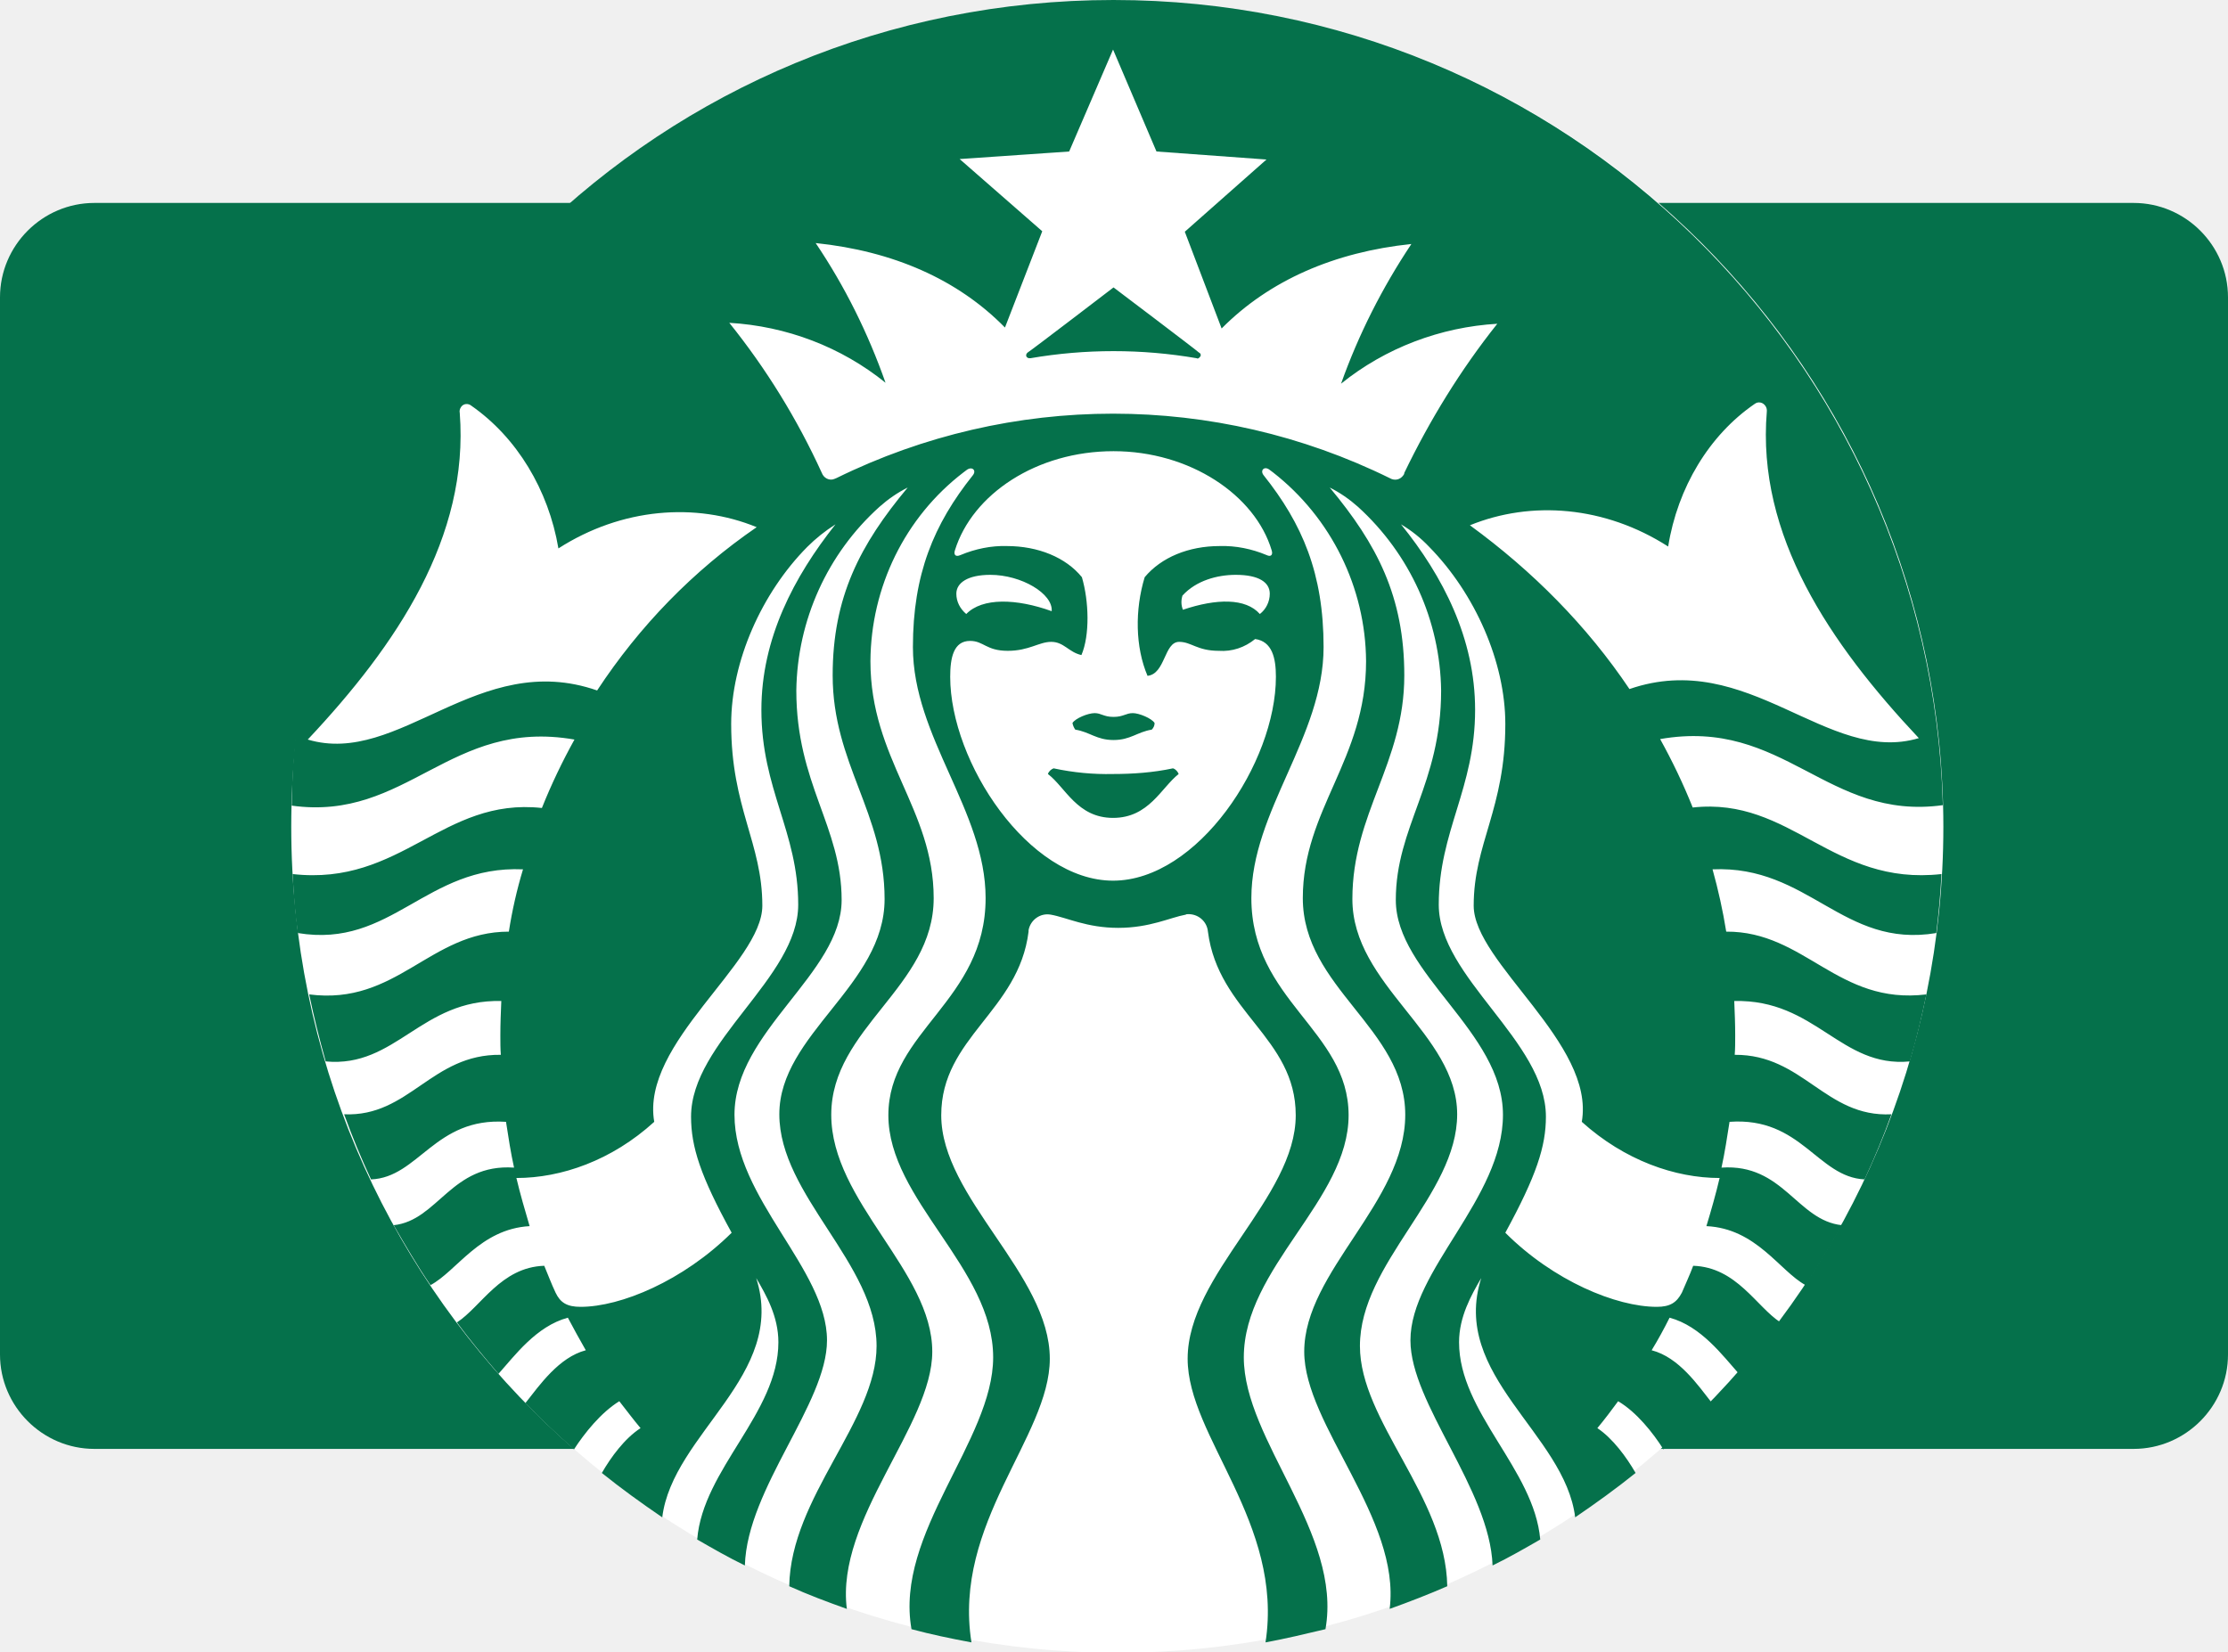
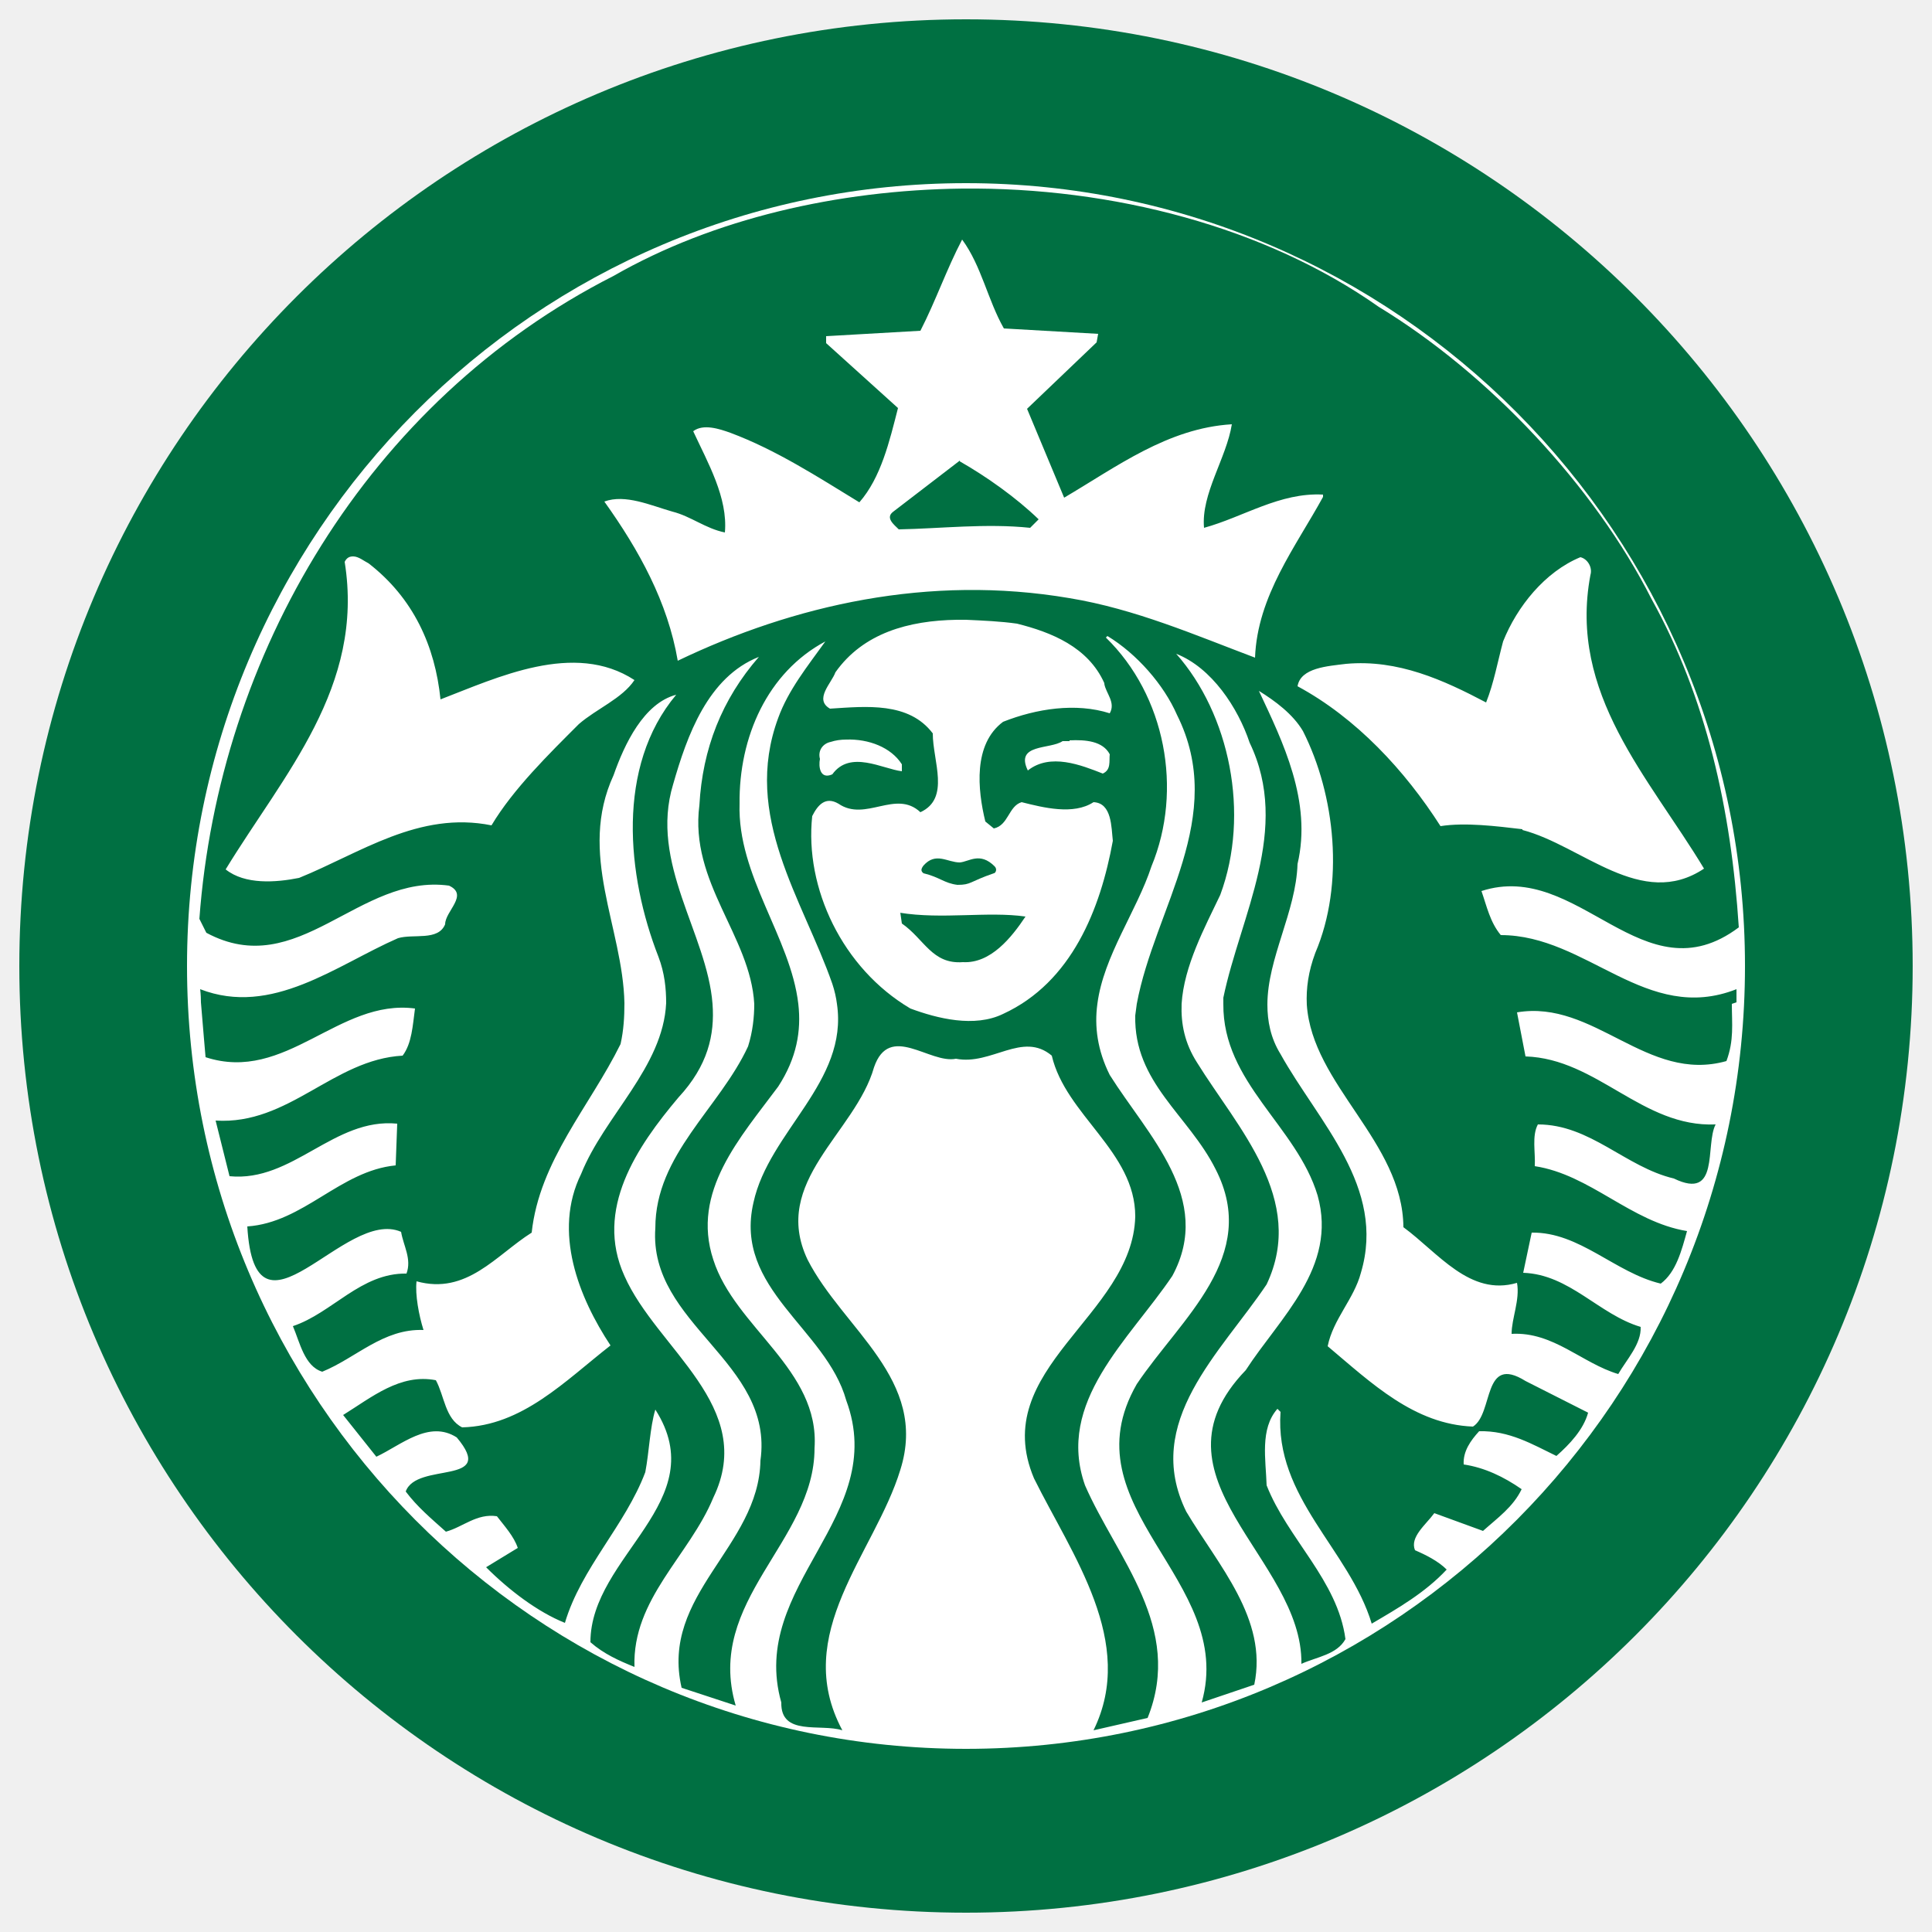
- <svg xmlns="http://www.w3.org/2000/svg" version="1.1" id="Starbucks" x="0px" y="0px" viewBox="0 0 472 350" style="enable-background:new 0 0 472 350;" xml:space="preserve">
-   <style type="text/css">
- 	.st0{fill:#05714B;}
- 	.st1{fill:#FFFFFF;}
- </style>
-   <path id="Card" class="st0" d="M20,43h432c11,0,20,9,20,20v224c0,11-9,20-20,20H20c-11,0-20-9-20-20V63C0,52,9,43,20,43z" />
-   <circle id="Round" class="st1" cx="236.7" cy="175.2" r="175" />
-   <path id="Starbucks-2" class="st0" d="M253.5,75.9L253.5,75.9c-5.8-1-11.7-1.5-17.6-1.5s-11.8,0.5-17.6,1.5  c-0.9,0.1-1.2-0.7-0.6-1.2c0.7-0.4,18.2-13.8,18.2-13.8s17.6,13.3,18.1,13.8c0.3,0.1,0.5,0.5,0.3,0.8  C254.1,75.8,253.8,76.1,253.5,75.9z M223.2,162.8L223.2,162.8c-0.5,0.2-1,0.6-1.2,1.2c3.7,2.8,6.2,9.3,13.8,9.3  c7.6,0,10.2-6.4,13.9-9.3c-0.2-0.5-0.6-1-1.2-1.2c-4.2,0.9-8.5,1.2-12.7,1.2C231.6,164.1,227.4,163.7,223.2,162.8z M235.9,151.9  L235.9,151.9c-2.1,0-2.6-0.8-4-0.8s-4.1,1.1-4.7,2.1c0.1,0.5,0.3,1,0.6,1.4c3.1,0.5,4.5,2.2,8.1,2.2s5-1.7,8.1-2.2  c0.4-0.4,0.6-0.9,0.6-1.4c-0.6-1-3.3-2.1-4.6-2.1C238.5,151.1,238,151.9,235.9,151.9L235.9,151.9z M411.3,185.2L411.3,185.2  c-0.2,4.2-0.6,8.4-1.1,12.5c-19.8,3.3-27-14.4-47.4-13.5c1.2,4.3,2.2,8.8,2.9,13.2c16.7-0.1,23.6,15.6,42.4,13.3  c-1,4.8-2.1,9.5-3.5,14.2c-14.7,1.4-19.9-13.2-37.2-12.8c0.1,2.4,0.2,4.8,0.2,7.3c0,1.4,0,2.8-0.1,4.1c14.5-0.1,19.2,13.3,33.2,12.6  c-1.7,4.7-3.6,9.3-5.7,13.8c-10-0.5-13.4-13.3-28.6-12.2c-0.5,3.2-1,6.5-1.7,9.7c13.1-0.9,16,11.2,25.5,12.2  c-2.4,4.4-5,8.6-7.7,12.7c-5.5-3-10.4-12-21-12.5c1-3.3,2-6.8,2.8-10.2c-9.4,0-20.1-3.7-29.2-11.9c2.9-16.6-22.9-33.7-22.9-45.8  c0-13.2,6.7-20.5,6.7-38.5c0-13.1-6.4-27.6-16.1-37.5c-1.8-1.9-3.8-3.5-6-4.8c8.9,11,15.7,24.2,15.7,39.3c0,16.7-7.7,25.7-7.7,41.3  c0,15.4,22.7,28.9,22.7,44.9c0,6.3-2,12.5-8.6,24.6c10.2,10.2,23.5,15.7,32.1,15.7c2.8,0,4.2-0.9,5.3-3c0.8-1.9,1.7-3.8,2.4-5.7  c9.2,0.3,13.4,8.7,18.5,12c-2.8,3.7-5.7,7.3-8.8,10.9c-3.4-3.8-8-10.1-14.7-11.9c-1.2,2.4-2.4,4.6-3.8,6.9  c5.8,1.5,9.8,7.4,12.8,11.2c-3.3,3.4-6.7,6.7-10.3,9.8c-2.2-3.5-5.7-7.9-9.6-10.2c-1.4,1.9-2.9,3.9-4.4,5.7c3.3,2.2,6.2,6.2,8.1,9.5  c-4.1,3.3-8.4,6.4-12.8,9.4c-2.2-17.8-26.5-30-19.9-50.7c-2.1,3.6-4.7,8.2-4.7,13.6c0,14.9,15.9,26.9,17.2,41.8  c-3.3,1.9-6.6,3.8-10.1,5.5c-0.6-16.2-17.4-34.3-17.4-47.7c0-14.9,19.6-30,19.6-47.8c0-17.6-22.7-29.9-22.7-45.5s9.6-24.5,9.6-44.4  c-0.2-14.8-6.6-28.9-17.6-38.9c-1.8-1.6-3.8-3-6-4.1c10,12,15.8,23.1,15.8,39.8c0,18.7-11,29.1-11,47.4s22.2,28.5,22.2,45.6  c0,17.1-20.6,31.5-20.6,49.1c0,15.9,18.2,31.9,18.5,50.9c-3.9,1.7-8,3.3-12.2,4.8c2.4-19.1-18.1-39-18.1-54.5  c0-17,21.4-31.7,21.4-50.2c0-18.3-21.7-26.9-21.7-45.9c0-18.8,13.4-29.3,13.4-50.2c-0.1-15.6-7.4-30.4-19.7-40  c-0.3-0.2-0.5-0.4-0.8-0.6c-1.1-0.8-2,0.2-1.2,1.2c8.2,10.3,12.7,20.8,12.7,36.4c0,19.1-15.3,34.7-15.3,53.2c0,21.7,20.6,28,20.6,46  s-22.2,32.3-22.2,51.3c0,17.6,20.9,37.3,17.3,57.6c-4.2,1-8.4,2-12.7,2.8c3.9-25.3-16.5-43.6-16.5-60.1c0-17.9,22.9-34.1,22.9-51.6  c0-16.5-16.4-21.8-18.6-38.9c-0.2-2.2-2.1-3.8-4.3-3.7c-0.1,0-0.3,0-0.4,0.1c-3.3,0.6-7.6,2.8-14.3,2.8s-10.9-2.2-14.3-2.8  c-2.2-0.4-4.3,1.1-4.7,3.3c0,0.1,0,0.2,0,0.3c-2.1,16.9-18.5,22.4-18.5,38.9c0,17.5,23,33.7,23,51.6c0,16.5-20.6,34.8-16.6,60.1  c-4.3-0.8-8.6-1.7-12.7-2.8c-3.6-20.3,17.3-40,17.3-57.6c0-18.9-22.2-33.4-22.2-51.3c0-17.8,20.6-24.2,20.6-46  c0-18.5-15.4-34.1-15.4-53.2c0-15.4,4.4-26,12.7-36.4c0.8-1-0.1-1.9-1.2-1.2c-0.3,0.2-0.5,0.4-0.8,0.6c-12.4,9.5-19.6,24.3-19.7,40  c0,20.7,13.4,31.3,13.4,50.2c0,18.9-21.7,27.5-21.7,45.9c0,18.4,21.4,33.1,21.4,50.2c0,15.6-20.5,35.5-18.1,54.5  c-4.2-1.5-8.2-3-12.2-4.8c0.3-18.9,18.5-35,18.5-50.9c0-17.5-20.6-31.9-20.6-49.1c0-17,22.3-27.3,22.3-45.6s-11-28.7-11-47.4  c0-16.6,5.8-27.7,15.9-39.8c-2.2,1.1-4.2,2.5-6,4.1c-11,9.9-17.4,24-17.6,38.9c0,19.8,9.6,28.8,9.6,44.4s-22.7,27.8-22.7,45.5  s19.6,32.7,19.6,47.8c0,13.4-16.9,31.3-17.4,47.7c-3.5-1.7-6.8-3.6-10.1-5.5c1.2-14.9,17.2-26.8,17.2-41.8c0-5.5-2.6-10-4.7-13.6  c6.6,20.6-17.7,32.9-19.9,50.7c-4.4-3-8.7-6.1-12.8-9.4c1.9-3.3,4.8-7.3,8.2-9.5c-1.6-1.9-3-3.8-4.5-5.7c-3.9,2.4-7.4,6.8-9.6,10.2  c-3.5-3.1-7-6.4-10.3-9.8c3-3.8,7.1-9.7,12.8-11.2c-1.3-2.3-2.6-4.6-3.8-6.9c-6.7,1.8-11.3,8.1-14.7,11.9c-3-3.5-6-7.1-8.8-10.9  c5.1-3.3,9.3-11.7,18.5-12c0.8,1.9,1.5,3.8,2.4,5.7c1,2.1,2.4,3,5.3,3c8.5,0,21.7-5.5,32-15.7c-6.6-12-8.6-18.2-8.6-24.6  c0-15.9,22.7-29.4,22.7-44.9c0-15.5-7.8-24.4-7.8-41.3c0-15.1,6.9-28.2,15.7-39.3c-2.2,1.4-4.2,3-6,4.8  c-9.6,9.7-16.1,24.2-16.1,37.5c0,17.8,6.6,25.2,6.6,38.5c0,12.2-25.8,29.1-22.9,45.8c-9,8.2-19.7,11.9-29.2,11.9  c0.8,3.4,1.8,6.8,2.8,10.2c-10.5,0.6-15.4,9.5-21,12.5c-2.8-4.1-5.3-8.4-7.8-12.7c9.4-1,12.2-13.1,25.5-12.2  c-0.7-3.2-1.2-6.4-1.7-9.7c-15.1-1-18.5,11.8-28.6,12.2c-2.1-4.5-4-9.1-5.7-13.8c13.8,0.6,18.5-12.8,33.2-12.6  c-0.1-1.3-0.1-2.7-0.1-4.1c0-2.5,0.1-4.9,0.2-7.3c-17-0.4-22.3,14.2-37.2,12.8c-1.3-4.6-2.5-9.4-3.5-14.2  c18.6,2.4,25.5-13.3,42.3-13.3c0.7-4.5,1.7-8.9,3-13.2C90.2,183.3,83,201,63.1,197.7c-0.6-4.1-0.9-8.2-1.1-12.5  c23.1,2.6,31.7-16.3,52.8-14c2-5,4.3-9.8,6.9-14.5c-26.4-4.6-35.4,17.4-59.9,14C62.8,75.9,140.4,0,235.9,0s173,75.9,175.7,170.6  c-24.6,3.4-33.6-18.6-59.9-14c2.6,4.7,4.9,9.5,6.9,14.5C379.5,168.8,388.1,187.8,411.3,185.2L411.3,185.2z M160.3,111.7L160.3,111.7  c-12.9-5.3-28.6-4.1-42,4.5c-2.1-12.4-8.8-23.5-18.4-30.2c-0.7-0.6-1.7-0.5-2.2,0.2c-0.3,0.4-0.4,0.9-0.3,1.3  c2,26.3-13.3,49.1-32.2,69.2c19.4,5.8,36.1-19.2,61.3-10.4C135.5,132.6,146.9,120.9,160.3,111.7z M235.9,95.6L235.9,95.6  c-16.3,0-29.9,9.1-33.6,21c-0.3,0.9,0.1,1.5,1.2,1c3.1-1.3,6.5-2,9.8-1.9c6.6,0,12.5,2.4,15.9,6.6c1.5,5.1,1.7,12.3-0.1,16.5  c-2.7-0.6-3.7-2.8-6.4-2.8c-2.6,0-4.7,1.9-9.2,1.9c-4.6,0-5.1-2.1-8-2.1c-3.5,0-4.2,3.6-4.2,7.6c0,18.1,16.6,43.2,34.5,43.2  s34.5-25,34.5-43.2c0-4-0.8-7.5-4.4-8c-2.2,1.8-4.9,2.7-7.7,2.5c-4.6,0-5.8-1.9-8.4-1.9c-3.2,0-2.9,6.8-6.7,7.2  c-2.6-6.1-2.7-14-0.6-20.9c3.5-4.2,9.3-6.6,15.9-6.6c3.4-0.1,6.8,0.6,9.9,1.9c1,0.5,1.4-0.1,1.1-1  C265.9,104.9,252.1,95.6,235.9,95.6z M261.8,121.8L261.8,121.8c-3.9,0-8.4,1.2-11.3,4.4c-0.3,1-0.3,2,0.1,3  c7.1-2.4,13.3-2.5,16.3,0.9c1.3-1,2.1-2.6,2.1-4.3C269,123.4,266.7,121.8,261.8,121.8L261.8,121.8z M204.7,130.1L204.7,130.1  c3.4-3.5,10.6-3.3,18.1-0.6c0.3-3.7-6.4-7.7-13-7.7c-4.8,0-7.2,1.7-7.2,4C202.6,127.5,203.4,129,204.7,130.1L204.7,130.1z   M317.2,68.6L317.2,68.6c-12,0.7-23.7,5.1-33.1,12.7c3.7-10.4,8.7-20.3,14.9-29.6c-16.3,1.7-30.1,7.7-40.2,17.9L251,49.1l17.3-15.3  L245,32.1l-9.2-21.6l-9.3,21.6l-23.2,1.6l17.5,15.3l-7.9,20.4c-10-10.2-23.7-16.2-40.1-17.9c6.2,9.2,11.1,19.1,14.8,29.6  c-9.4-7.6-21-12-33.1-12.7c7.8,9.7,14.4,20.4,19.6,31.8c0.4,1.1,1.6,1.7,2.6,1.3c0.2-0.1,0.3-0.1,0.5-0.2c37-18.2,80.2-18.2,117.2,0  c1,0.6,2.2,0.4,2.9-0.6c0.1-0.1,0.2-0.3,0.2-0.5C302.9,89,309.4,78.4,317.2,68.6z M345.2,146L345.2,146  c25.2-8.7,41.9,16.2,61.3,10.4c-18.8-20-34.4-42.9-32.2-69.2c0.1-0.9-0.5-1.7-1.3-1.9c-0.5-0.1-0.9,0-1.3,0.3  c-9.6,6.6-16.3,17.7-18.3,30.2c-13.4-8.6-29-9.8-42-4.5C324.7,121,336.2,132.6,345.2,146L345.2,146z" />
+ <svg xmlns="http://www.w3.org/2000/svg" version="1.1" viewBox="0 0 250 250">
+   <defs>
+     <style>
+       .cls-1, .cls-2 {
+         fill: #fff;
+       }
+ 
+       .cls-3 {
+         fill: #007042;
+       }
+ 
+       .cls-4 {
+         fill: #007042;
+       }
+ 
+       .cls-2 {
+         isolation: isolate;
+         opacity: 1;
+       }
+     </style>
+   </defs>
+   <g>
+     <g id="Layer_1">
+       <circle class="cls-3" cx="125" cy="125" r="122.5" />
+       <g id="g4387">
+         <path id="path3040" class="cls-1" d="M225.8,125c0,56-45.1,101.3-100.8,101.3S24.2,181,24.2,125,69.3,23.7,125,23.7s100.8,45.4,100.8,101.3Z" />
+         <g id="g4381">
+           <path id="inner_artwork" class="cls-3" d="M124.2,59.7c3.5,2,7.3,4.7,10.2,7.5l-1.1,1.1c-5.7-.6-11.6.1-17,.2-.6-.6-1.8-1.5-.7-2.3l8.6-6.6h0ZM224.1,129.9c0,2.6.3,4.7-.7,7.4-10.3,2.9-17.1-8-27.1-6.3l1.1,5.7c9.3.3,15.1,9.2,24.6,8.8-1.4,2.7.6,9.9-5.4,7-6.3-1.5-10.8-7-17.6-7-.8,1.5-.3,3.6-.4,5.4,7.2,1.1,12.4,7.2,19.7,8.4-.7,2.5-1.4,5.3-3.4,6.8-5.9-1.4-10.5-6.7-16.7-6.6l-1.1,5.2c6,.2,9.8,5.4,15.2,7,.1,2.2-1.8,4.2-2.9,6.1-4.7-1.4-8.4-5.5-13.8-5.2,0-2,1.1-4.4.7-6.6-6.1,1.8-10.2-3.9-14.7-7.2-.1-11.1-11.8-18.4-12.5-28.8-.1-2.1.2-4.3,1.1-6.7,3.8-8.9,2.6-20.4-1.6-28.7-1.3-2.2-3.6-3.9-5.7-5.2,3.1,6.6,6.9,14.3,5,22.4-.2,6.2-3.9,12.2-3.9,18.2,0,2.1.4,4.3,1.7,6.4,4.9,8.8,13.7,17.2,10.4,28.3-.9,3.4-3.6,6-4.3,9.5,5.7,4.8,11.2,10.1,18.8,10.4,2.7-1.7,1.2-9.4,6.8-5.9l8.1,4.1c-.6,2.2-2.4,4.1-4.1,5.6-3.1-1.5-6.1-3.3-10-3.2-1.1,1.2-2.1,2.6-2,4.3,2.7.4,5.2,1.6,7.5,3.2-1.1,2.3-3.1,3.7-5,5.4l-6.3-2.3c-1.1,1.5-3.2,3.1-2.5,4.8,1.4.6,3,1.4,4.1,2.5-2.8,3-6.3,5-9.7,7-2.9-9.6-12.6-16.3-11.8-27.4l-.4-.4c-2.3,2.6-1.5,6.6-1.4,9.9,2.7,6.9,9.2,12.3,10.2,19.9-1.1,2-3.7,2.3-5.7,3.2.2-13.7-20.6-24.1-7.2-38,4.4-6.8,11.9-13.3,9.3-22.6-2.7-9-12.3-14.6-12.2-24.8v-.8c2.2-10.6,8.8-21.8,3.4-33-1.5-4.5-4.9-9.7-9.5-11.5,6.9,7.8,9.6,20.7,5.7,31.2-2,4.2-4.7,9.2-5,14.1h0c-.1,2.6.4,5.1,2,7.6,5.2,8.4,14.2,17.7,9,28.7-5.9,8.8-16.1,17.8-10.4,29.4,4.1,6.9,10.6,13.9,8.8,22.4l-6.8,2.3c4.5-15.9-17.6-25.2-8.4-41.2,5.7-8.5,16-16.5,10.2-27.8-3.5-7-10.6-11.2-10.4-19.9l.2-1.5c2.3-12.4,11.8-24.2,5.2-37.4-1.7-3.9-5.2-7.9-9-10.2l-.2.2c7.7,7.5,10,19.7,5.9,29.6-1.9,5.8-6.2,11.6-7,17.8-.4,2.9,0,6,1.6,9.2,4.9,7.8,13.5,16,8.1,26-5.6,8.3-15.1,16.3-11.3,27.1,4.1,9.4,12.8,18.4,8.1,30.1l-7,1.6c5.6-11.4-2.8-22.7-7.7-32.6-6-14.2,12.8-21,13.1-33.9,0-8.4-9-13.1-10.8-20.8-3.8-3.2-7.8,1.3-12.4.4-3.4.7-8.6-4.7-10.6,1.1-2.4,8.5-13.4,14.8-8.6,24.9,4.6,9,15.7,15.5,12,27.2-3.3,10.8-14.2,21.2-7.5,33.7-2.8-.9-8,.8-7.9-3.6-4.3-15.2,14-24,8.4-39.1-2.6-9.3-14.6-14.4-12-25.6,2-9.2,12.3-15.6,10.8-25.7-.1-.8-.3-1.7-.6-2.6-3.8-10.9-11.7-21.7-7-34.4,1.3-3.6,3.8-6.7,6.1-9.9-7.5,4-11.2,12.4-11.1,21-.3,9.3,6.6,17.3,7.6,25.9.4,3.5-.2,7-2.6,10.7-4.9,6.6-11.3,13.6-8.4,22.4,2.8,8.8,13.8,14.2,13.1,24.4,0,12.1-14.2,19.7-10.2,33.3l-7-2.3c-2.8-12.1,10-18.2,10.2-29.4,1.8-12.8-14.5-17.6-13.6-30.1,0-9.5,8.3-15.5,12-23.5.6-1.9.8-3.8.8-5.5-.5-8.8-8.4-15.7-7.1-25.7.4-7.3,2.9-13.7,7.7-19.2-6.6,2.6-9.3,10.2-11.1,16.5-3.1,10.2,4.4,19.3,5.1,28.4.3,4-.6,8-4.4,12.1-5.4,6.4-10.9,14.5-7,23.1,4.2,9.5,17.2,16.9,11.5,28.7-3.1,7.5-10.5,13.1-10.2,21.9-2-.8-4-1.7-5.7-3.2,0-11.2,16-18.2,8.4-30.1-.7,2.3-.8,5.5-1.3,8.1-2.6,6.9-8.3,12.4-10.4,19.5-3.5-1.4-7.2-4.2-10.2-7.2l4.1-2.5c-.5-1.5-1.7-2.8-2.7-4.1-2.6-.4-4.4,1.4-6.6,2-1.9-1.7-3.7-3.2-5.2-5.2,1.4-3.9,11.9-.7,6.6-7-3.6-2.3-7.2,1-10.4,2.5l-4.3-5.4c3.7-2.3,7.4-5.4,12-4.5,1.1,2,1.2,5,3.4,6.1,7.8-.2,13.3-6,19.2-10.6-4.1-6.2-7.5-14.7-3.8-22.2,3-7.5,10.6-13.8,11-22.1,0-1.9-.2-3.9-1-6-4.1-10.5-5.5-24.6,2.3-33.9-4.2,1.1-6.7,6.4-8.1,10.4-4.7,10.2,1.2,19.7,1.4,29.5,0,1.8-.1,3.5-.5,5.3-4,8.1-10.5,15.1-11.5,24.4-4.6,2.9-8.4,8.1-14.9,6.3-.2,1.7.3,4.4.9,6.3-5.2-.2-8.7,3.6-13.1,5.4-2.3-.7-2.9-3.8-3.8-5.9,5.1-1.7,8.8-6.9,14.7-6.8.7-1.9-.4-3.6-.7-5.4-7.3-3.2-18.9,16.1-19.9-.7,7.3-.5,12-7.2,19.2-7.9l.2-5.4c-8.2-.8-13.5,7.6-21.7,6.8l-1.8-7.2c9.5.6,15.2-7.9,24.2-8.4,1.2-1.6,1.3-3.9,1.6-6.1-9.9-1.3-16.7,9.7-27.1,6.3,0,0-.4-4.6-.6-7.1h0c0-1-.1-1.7-.1-1.7,9.3,3.6,17.6-3.1,25.6-6.6,2-.6,5.2.4,6.1-1.8,0-1.7,3.1-3.8.5-5-11.7-1.6-19.5,12.5-31.4,6.1l-.9-1.8c2.5-34.1,21.7-67,53.6-83.2,12.9-7.4,29-11.1,45.1-11.3,19.5-.2,39.3,5,53.9,15.3,14.3,8.7,27.9,23.2,35.3,37.8,7.1,12.8,10.3,27.2,11.3,42.5-12.4,9.3-20.7-8.8-33.3-4.7.7,2,1.1,4,2.5,5.7,11.2,0,18.8,11.6,30.5,7v1.7h0ZM82.1,88c-7.8-5.1-17.8-.3-25.1,2.5-.7-6.9-3.5-13.1-9.3-17.6-.6-.3-1.3-.9-2-.9-.4,0-.8.1-1.1.7,2.6,16.2-7.9,27.5-15.4,39.8,2.5,2,6.5,1.7,9.5,1.1,7.9-3.2,15.5-8.7,24.9-6.8,2.8-4.7,7.5-9.3,11.3-13.1,2.3-2,5.6-3.3,7.2-5.7h0ZM106.1,98.2c-.2,1,0,2.7,1.6,2,2.3-3.2,6.5-.7,9-.4v-.9c-1.4-2.2-4.3-3.3-7.2-3.2-.7,0-1.4.1-2,.3-1,.2-1.7,1.1-1.4,2.2h0ZM142.9,88.4c-2.1-4.7-6.9-6.6-11.3-7.7-2.1-.3-4.4-.4-6.6-.5-.4,0-.8,0-1.2,0-6.2.1-12.1,1.7-15.7,6.8-.5,1.4-2.8,3.5-.7,4.7,4.7-.3,10.2-.9,13.3,3.2,0,3.6,2.3,8.4-1.6,10.2-3.2-3-7.1,1.3-10.6-1.1-1.7-1-2.7.2-3.4,1.6-1,9.3,3.9,19.7,12.7,24.9,3.5,1.3,8.3,2.5,12,.7,8.9-4.1,12.6-13.6,14.2-22.4-.2-1.7-.1-4.9-2.5-5-2.6,1.7-6.5.7-9.3,0-1.7.5-1.7,3-3.6,3.4l-1.1-.9c-1-4.1-1.6-10,2.3-12.9,4.3-1.7,9.4-2.5,13.8-1.1.8-1.4-.5-2.6-.7-3.8h0ZM138.4,95.9c-.3,0-.6,0-.9,0-1.6,1.1-6.2.3-4.5,3.8,2.9-2.3,6.9-.7,9.7.4,1.1-.5.8-1.6.9-2.5-.9-1.7-3.1-1.9-5.2-1.8ZM171.2,64c-5.6-.3-10.3,2.9-15.4,4.3-.4-4.4,2.9-9,3.6-13.4-8.3.5-14.9,5.5-21.7,9.5-1.6-3.8-3.2-7.7-4.8-11.5l9-8.6.2-1.1-12.2-.7c-2.1-3.7-2.9-8.1-5.4-11.5-2,3.8-3.4,7.9-5.4,11.8l-12.2.7v.9l9.3,8.4c-1.1,4.3-2.2,9-5,12.2-5.4-3.3-10.8-6.8-16.7-9-1.4-.5-3.5-1.2-4.8-.2,1.9,4.1,4.5,8.6,4.1,13.1-2.5-.5-4.4-2.1-6.8-2.7-2.8-.8-6.1-2.3-8.8-1.3,4.5,6.3,8.2,13,9.5,20.6,15-7.2,32.5-11.2,50.7-8.1,8.5,1.4,16.3,4.8,24,7.7.3-8,5.3-14.4,8.8-20.8h0ZM197,107.4c7.7,2,15.4,10.4,23.5,5-7.1-11.8-17.6-22.6-14.7-38,.3-1-.4-2.1-1.3-2.3-4.6,1.9-8.2,6.4-10,10.9-.7,2.6-1.2,5.4-2.2,7.9-5.5-2.9-11.4-5.6-18.1-5-2.4.3-5.9.5-6.3,2.9,7.6,4.1,13.9,10.9,18.5,18.1,3.2-.5,7.2,0,10.6.4h0ZM116.5,118.1l.2,1.4c2.9,2,3.9,5.3,7.9,5,3.6.2,6.3-3.2,8.1-5.9-4.9-.7-10.8.4-16.3-.5h0ZM120.5,112c.1.6-.4,1.5.4,1.8,2.4-.5,6.8,1.3,8.1-1.6-.9-1.1-2.5-1.5-4.1-1.5-1.6,0-3.3.5-4.5,1.3Z" />
+           <g id="g4377">
+             <path id="rect3815" class="cls-2" d="M116.5,109.3h16.5v6.8h-16.5v-6.8Z" />
+             <path id="path3032-6" class="cls-4" d="M119.5,113c2.1.5,2.7,1.3,4.4,1.5,1.8,0,1.5-.4,4.7-1.5.2,0,.5-.5.1-.9-1.9-1.9-3.3-.6-4.5-.5-1.6,0-3.1-1.4-4.7.4-.3.4-.4.7,0,1h0Z" />
+           </g>
+         </g>
+       </g>
+     </g>
+   </g>
</svg>
